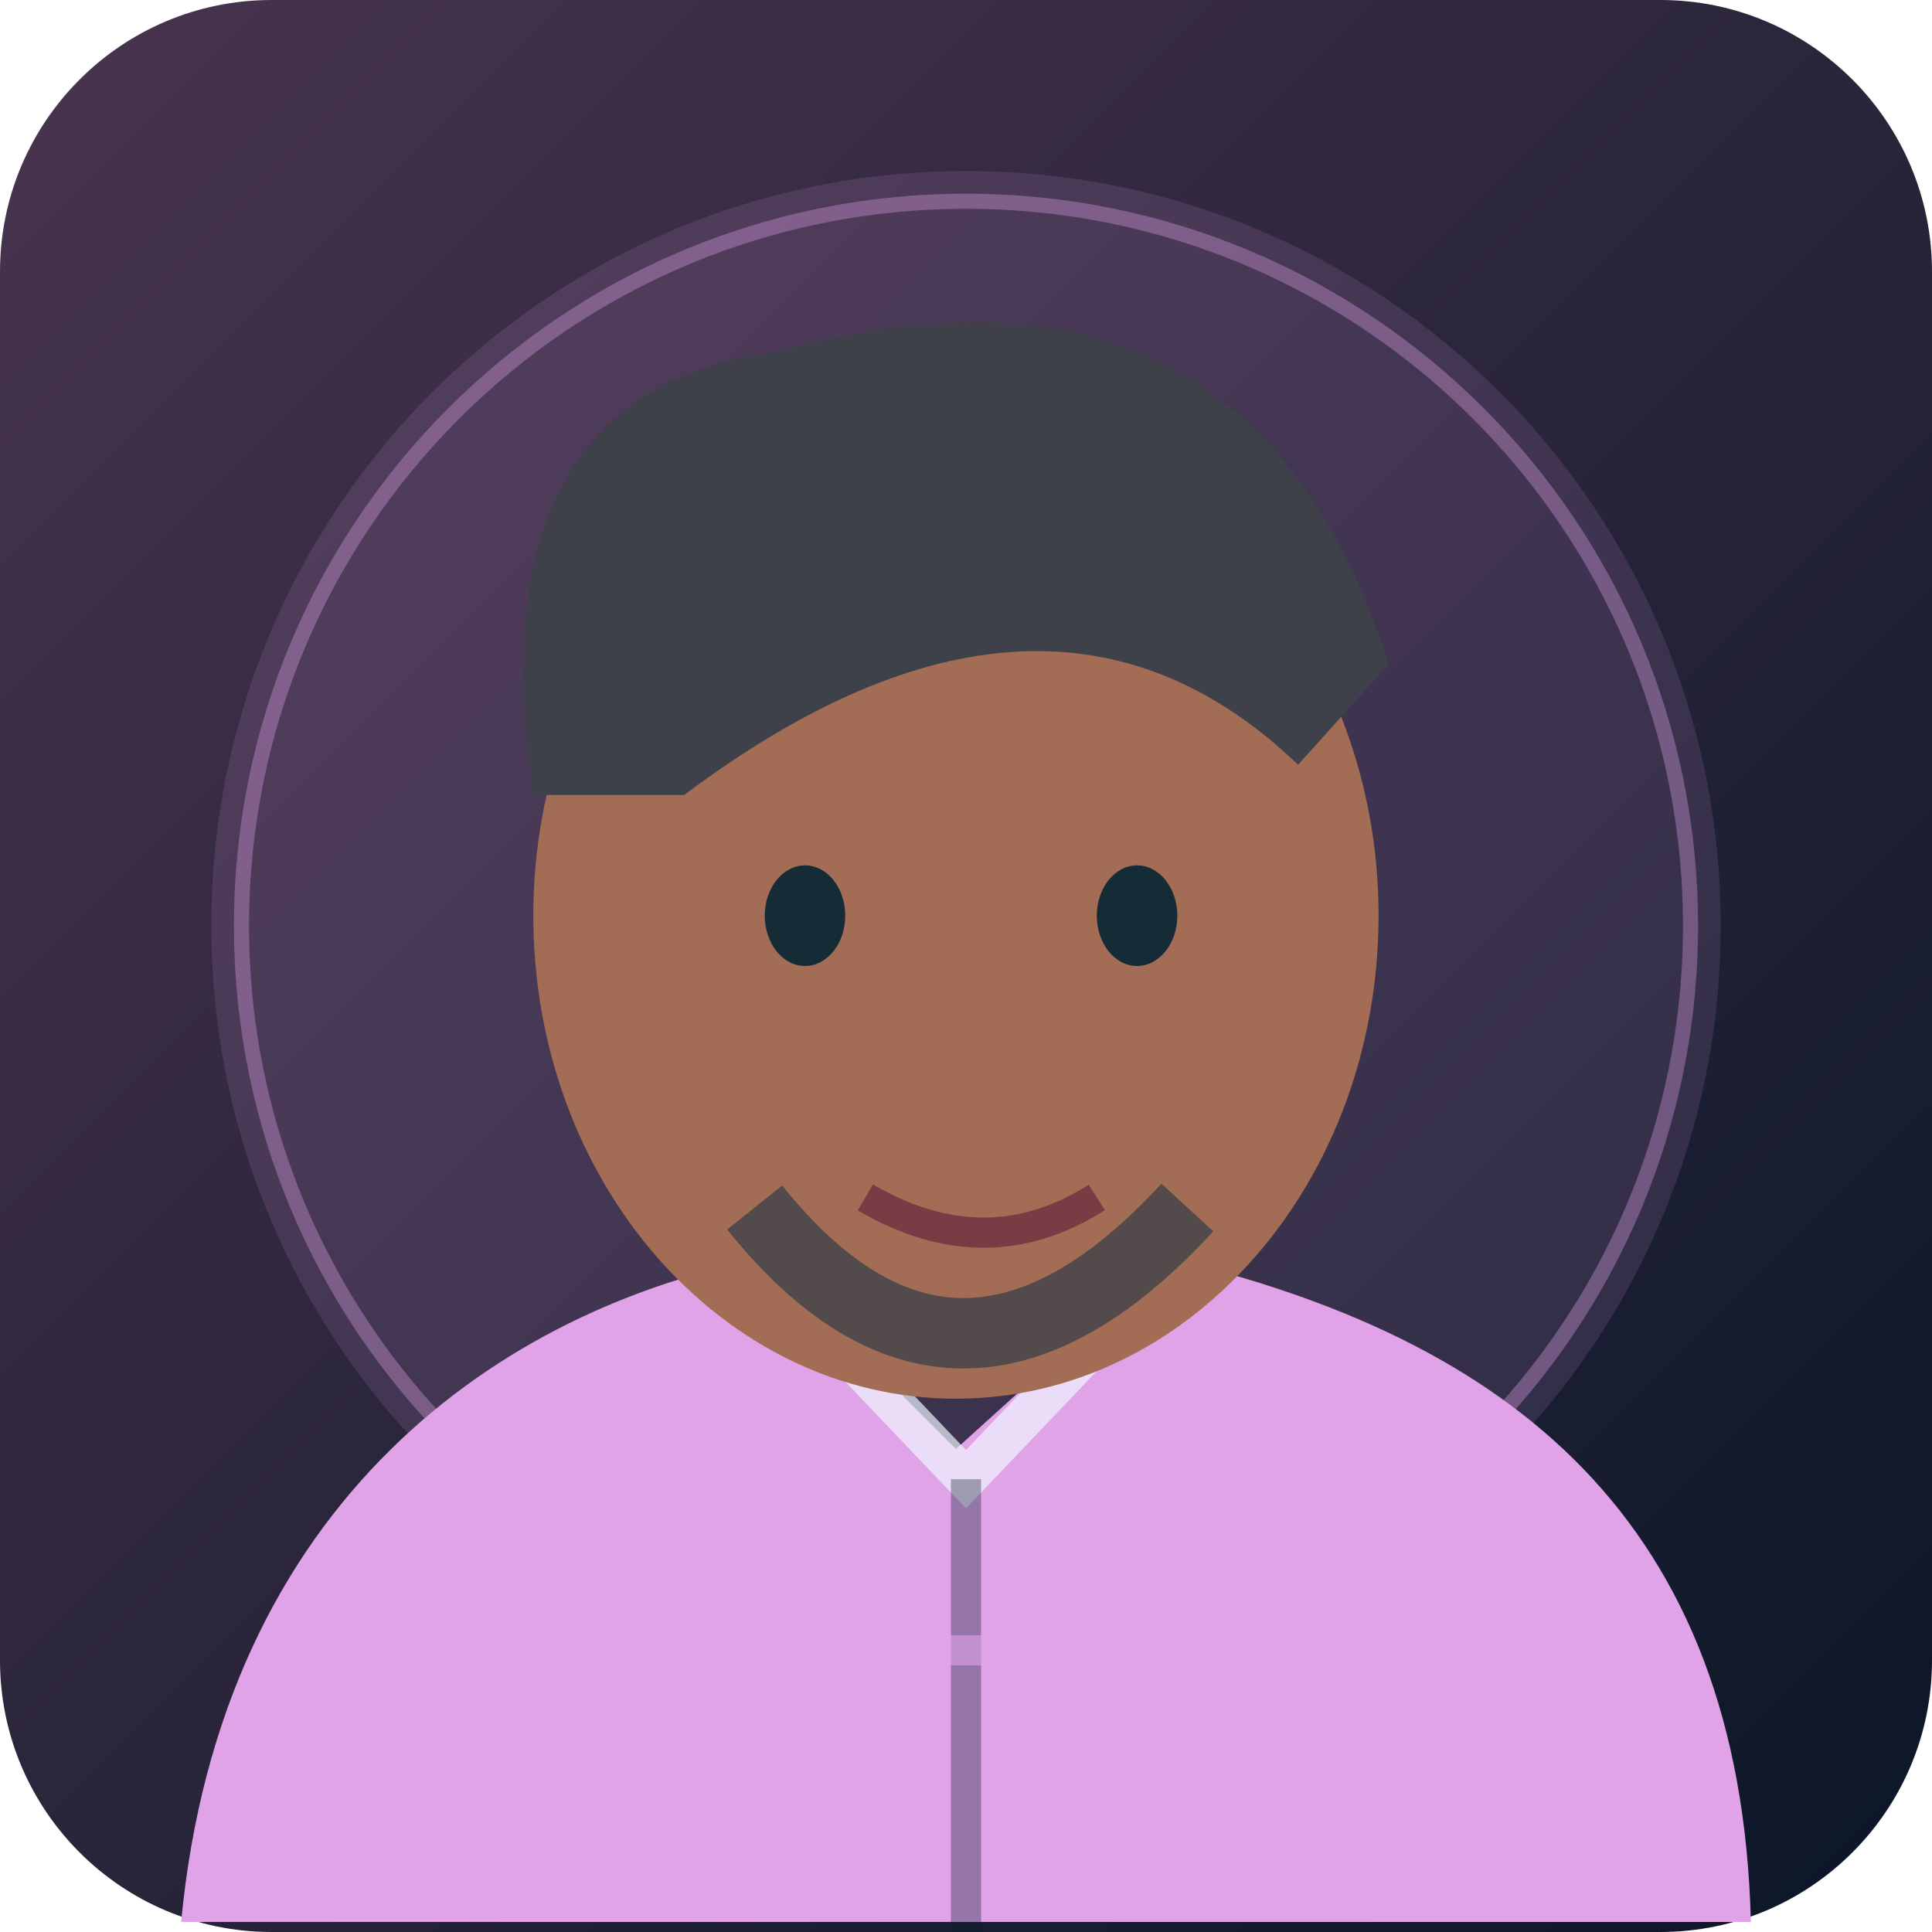
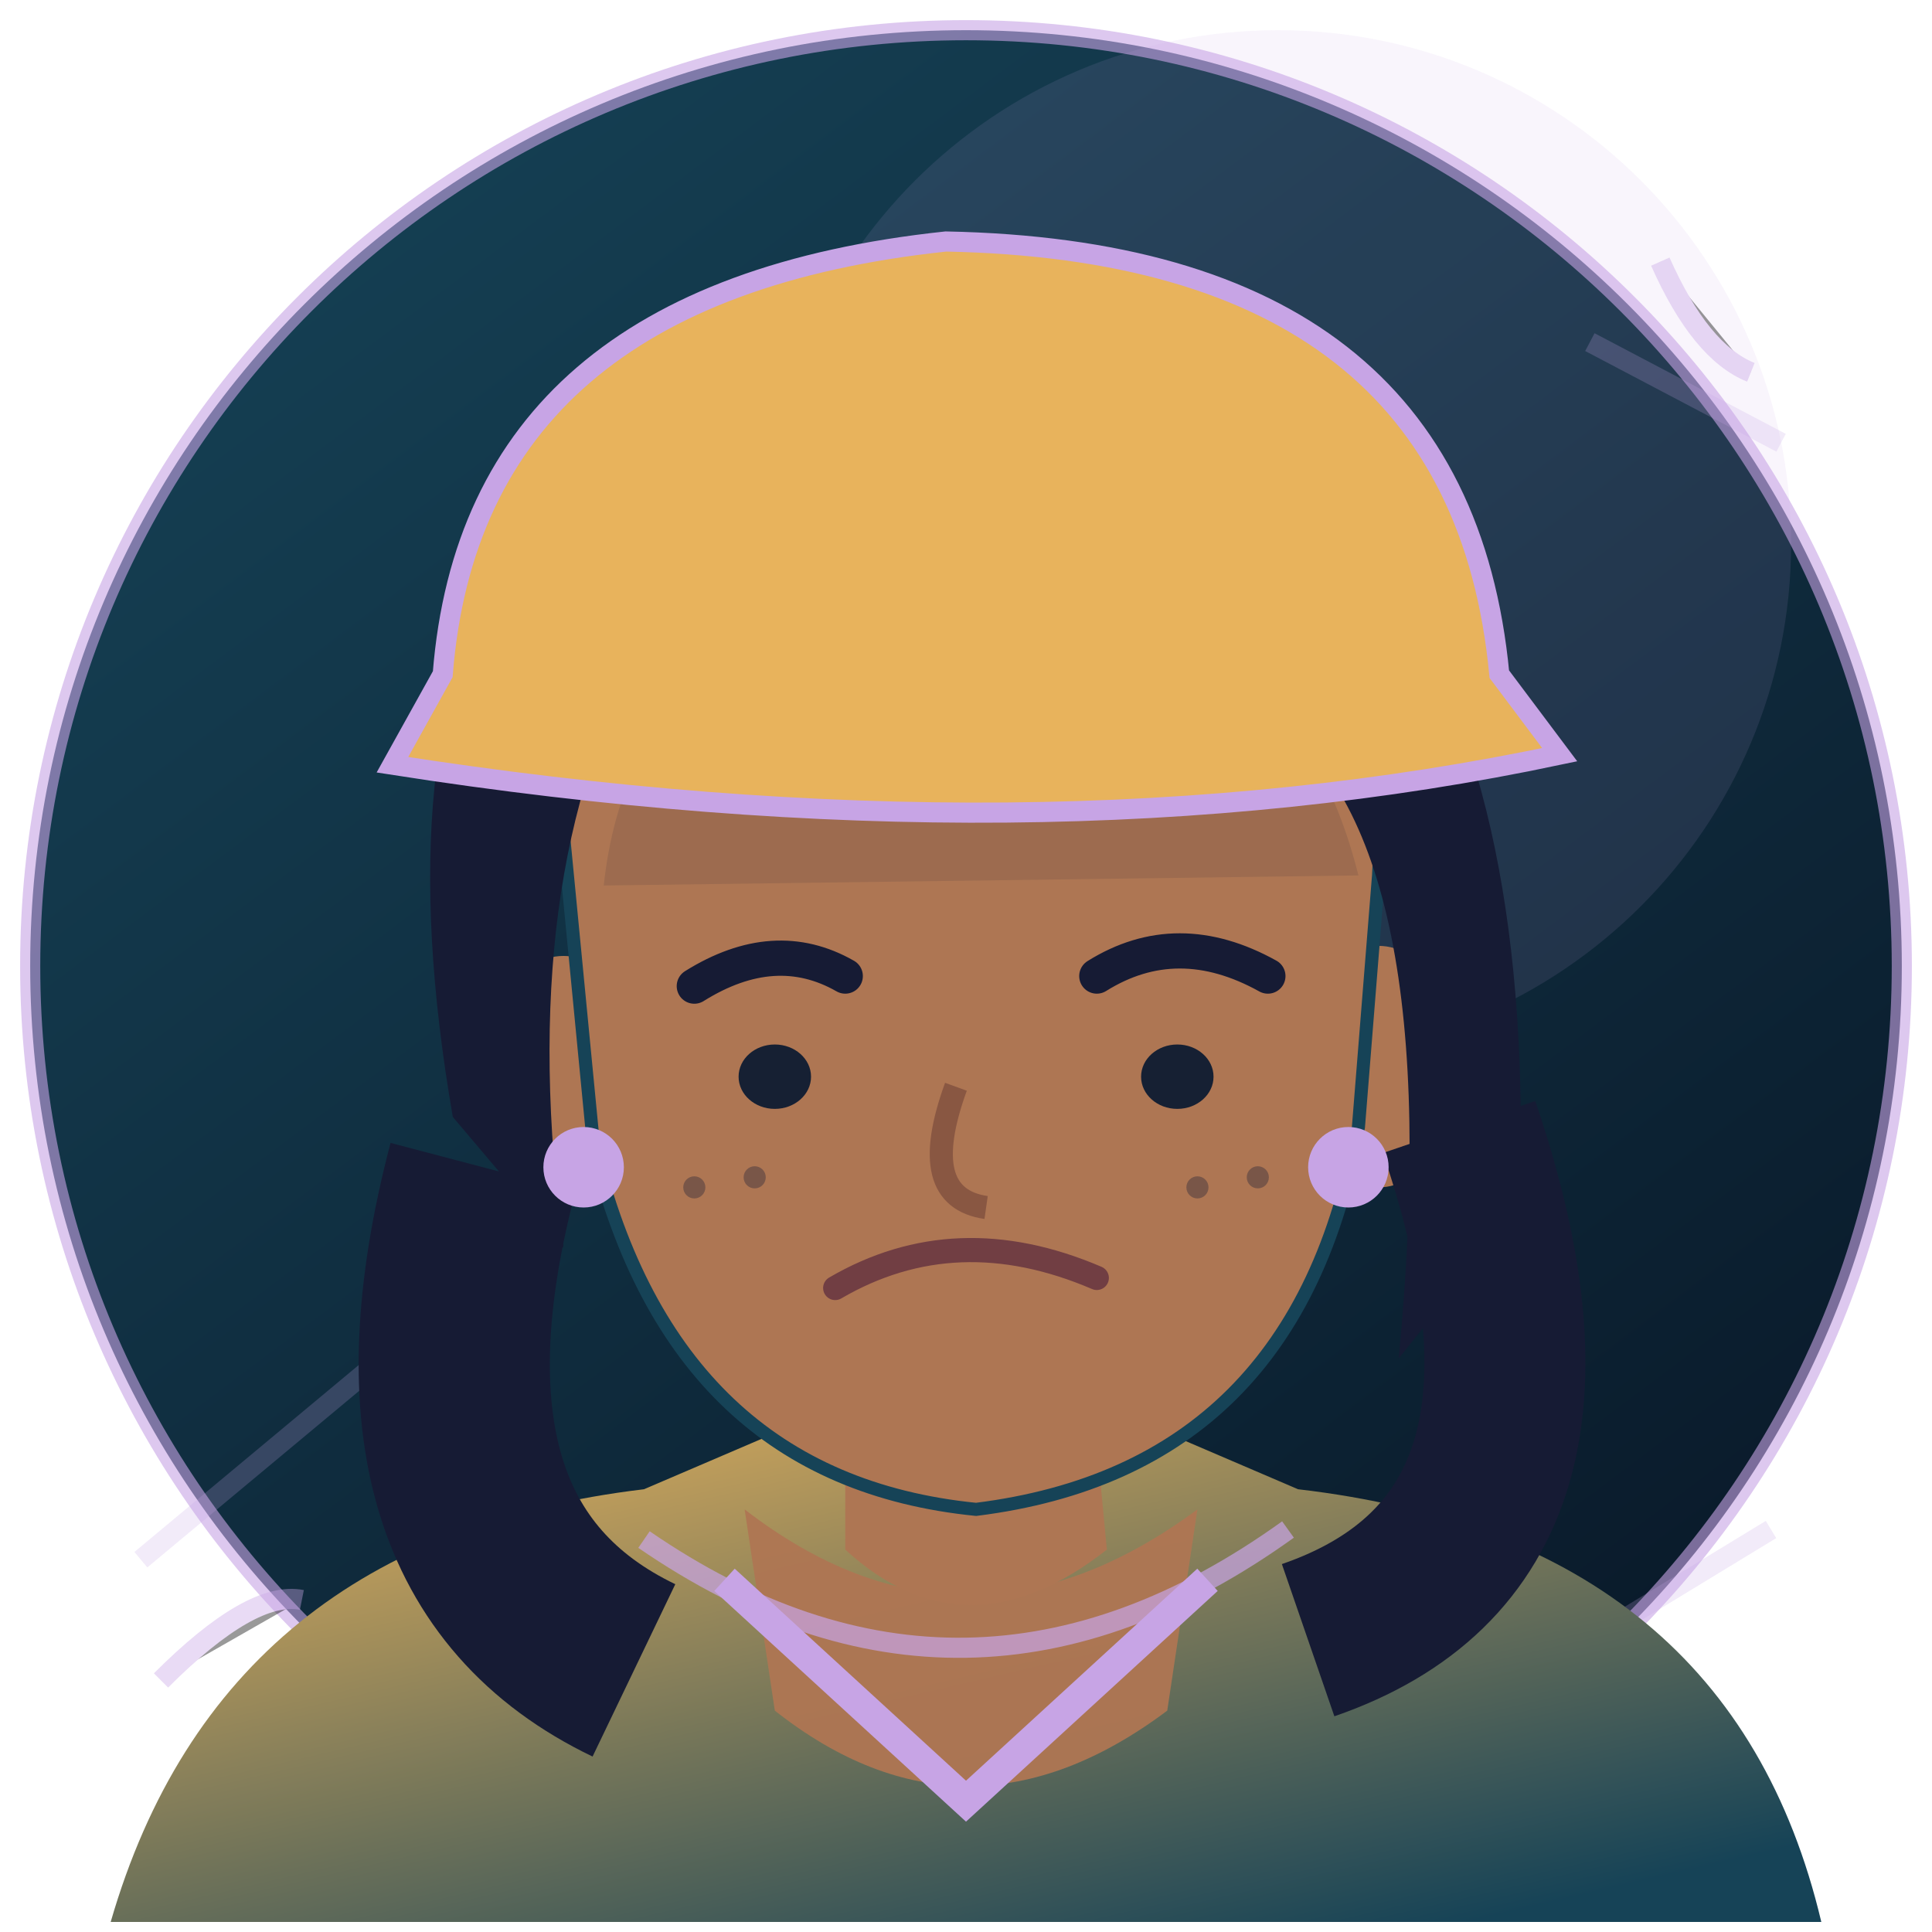
- <svg xmlns="http://www.w3.org/2000/svg" viewBox="0 0 192 192" role="img" aria-label="Illustrated avatar Vega">
+ <svg xmlns="http://www.w3.org/2000/svg" viewBox="0 0 192 192" role="img" aria-labelledby="title">
  <defs>
-     <linearGradient id="bg" x2="1" y2="1">
-       <stop stop-color="#49344f" />
-       <stop offset="1" stop-color="#0a1627" />
+     <linearGradient id="bg" x1=".1" y1="0" x2=".85" y2="1">
+       <stop stop-color="#164357" />
+       <stop offset="1" stop-color="#091727" />
+     </linearGradient>
+     <linearGradient id="jacket" x1="0" y1="0" x2=".8" y2="1">
+       <stop stop-color="#e8b35c" />
+       <stop offset="1" stop-color="#164357" />
    </linearGradient>
  </defs>
-   <rect width="192" height="192" rx="27" fill="url(#bg)" />
-   <circle cx="96" cy="92" r="75" fill="#e1a3e8" opacity=".13" />
-   <circle cx="96" cy="92" r="72" fill="none" stroke="#e1a3e8" stroke-width="1.5" opacity=".35" />
-   <path d="M18 191C22 149 50 130 76 125L95 144 116 125C150 133 173 151 174 191Z" fill="#e1a3e8" />
-   <path d="M76 126l20 21 20-21" fill="none" stroke="#f1f8ff" stroke-width="4" opacity=".68" />
-   <path d="M96 147v45" stroke="#071e30" stroke-width="3" opacity=".34" />
-   <ellipse cx="95" cy="91" rx="42" ry="48" fill="#a36c55" />
-   <path d="M53 79Q47 39 77 35Q124 22 138 66L129 76Q104 52 68 79Z" fill="#3e414a" />
-   <ellipse cx="80" cy="91" rx="4" ry="5" fill="#152c37" />
-   <ellipse cx="113" cy="91" rx="4" ry="5" fill="#152c37" />
-   <path d="M86 119q12 7 23 0" stroke="#7a3c44" stroke-width="3" fill="none" />
-   <path d="M75 120q20 25 43 0" fill="none" stroke="#3e414a" stroke-width="7" opacity=".8" />
-   <path d="M25 173q70-18 143 0" fill="none" stroke="#e1a3e8" stroke-width="3" opacity=".6" />
+   <circle cx="96" cy="96" r="93" fill="url(#bg)" stroke="#c7a4e5" stroke-opacity=".6" stroke-width="2" />
+   <circle cx="127" cy="54" r="51" fill="#c7a4e5" opacity=".11" />
+   <path d="M14 155L44 130M158 34L177 44M153 166L176 152" stroke="#c7a4e5" stroke-opacity=".22" stroke-width="2" fill="none" />
+   <path d="M11 191Q22 153 64 148L78 142Q97 154 115 142L129 148Q172 153 181 191Z" fill="url(#jacket)" />
+   <path d="M74 150Q96 167 119 150L116 170Q96 185 77 170Z" fill="#ae7653" opacity=".95" />
+   <path d="M84 133L84 154Q96 165 110 154L108 133" fill="#ae7653" />
+   <ellipse cx="56" cy="107" rx="8" ry="12" fill="#ae7653" />
+   <ellipse cx="137" cy="106" rx="8" ry="12" fill="#ae7653" />
+   <path d="M56 83Q57 51 97 47Q139 52 137 87L135 112Q129 146 97 150Q67 147 59 114Z" fill="#ae7653" stroke="#164357" stroke-width="1.3" />
+   <path d="M60 88Q63 60 97 57Q128 59 135 87" fill="#161b34" opacity=".12" />
+   <path d="M45 111Q32 36 94 35Q154 39 151 120L139 135Q144 83 126 71Q92 76 64 64Q51 87 56 124Z" fill="#161b34" />
+   <path d="M48 116Q38 154 63 166" stroke="#161b34" stroke-width="19" fill="none" />
+   <path d="M145 112Q159 153 130 163" stroke="#161b34" stroke-width="16" fill="none" />
+   <path d="M69 98Q77 93 84 97M109 97Q117 92 126 97" stroke="#161b34" stroke-width="3.5" fill="none" stroke-linecap="round" />
+   <ellipse cx="77" cy="107" rx="3.6" ry="3.2" fill="#162033" />
+   <ellipse cx="117" cy="107" rx="3.6" ry="3.2" fill="#162033" />
+   <path d="M95 108Q91 119 98 120" stroke="#6c3f35" stroke-opacity=".55" stroke-width="2.3" fill="none" />
+   <g fill="#161b34" opacity=".35">
+     <circle cx="69" cy="118" r="1.1" />
+     <circle cx="75" cy="117" r="1.1" />
+     <circle cx="119" cy="118" r="1.1" />
+     <circle cx="125" cy="117" r="1.1" />
+   </g>
+   <path d="M83 128Q95 121 109 127" fill="none" stroke="#713e43" stroke-width="2.4" stroke-linecap="round" />
+   <path d="M64 153Q96 175 128 152" stroke="#c7a4e5" stroke-width="2" opacity=".7" fill="none" />
+   <path d="M72 157L96 179L120 157" fill="none" stroke="#c7a4e5" stroke-width="3" />
+   <circle cx="58" cy="116" r="4" fill="#c7a4e5" />
+   <circle cx="134" cy="116" r="4" fill="#c7a4e5" />
+   <path d="M44 67Q47 29 94 24Q145 25 149 67L155 75Q103 86 39 76Z" fill="#e8b35c" stroke="#c7a4e5" stroke-width="2" />
+   <path d="M16 167Q25 158 30 159M165 26Q169 35 174 37" stroke="#c7a4e5" stroke-width="2" opacity=".4" />
</svg>
